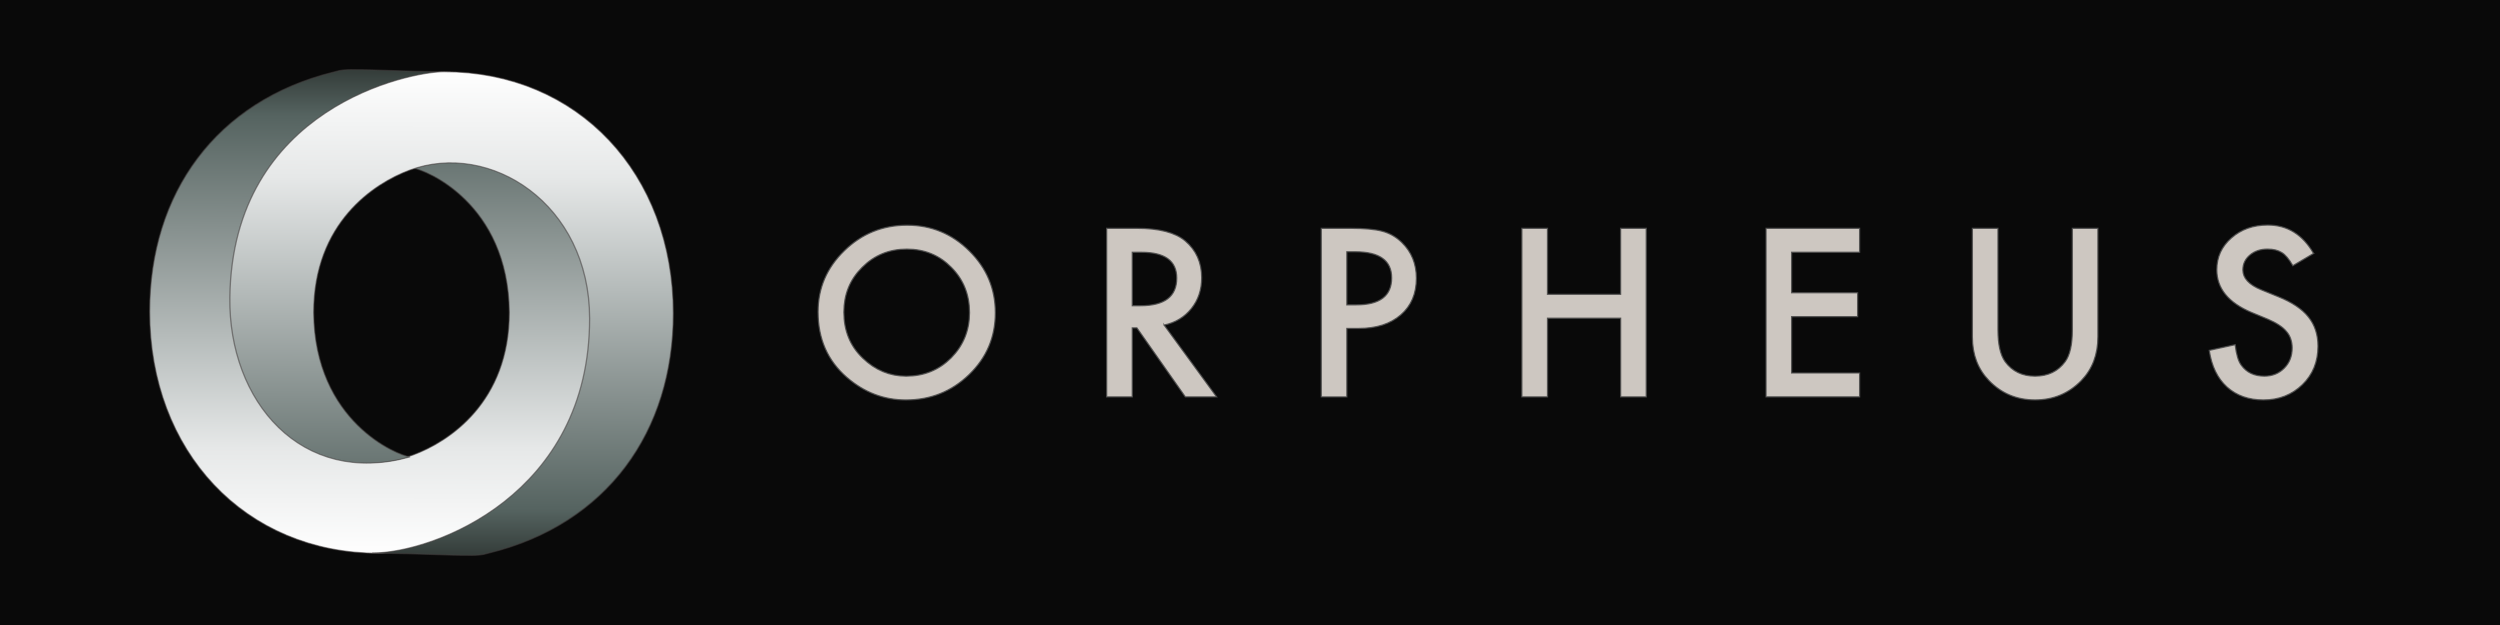
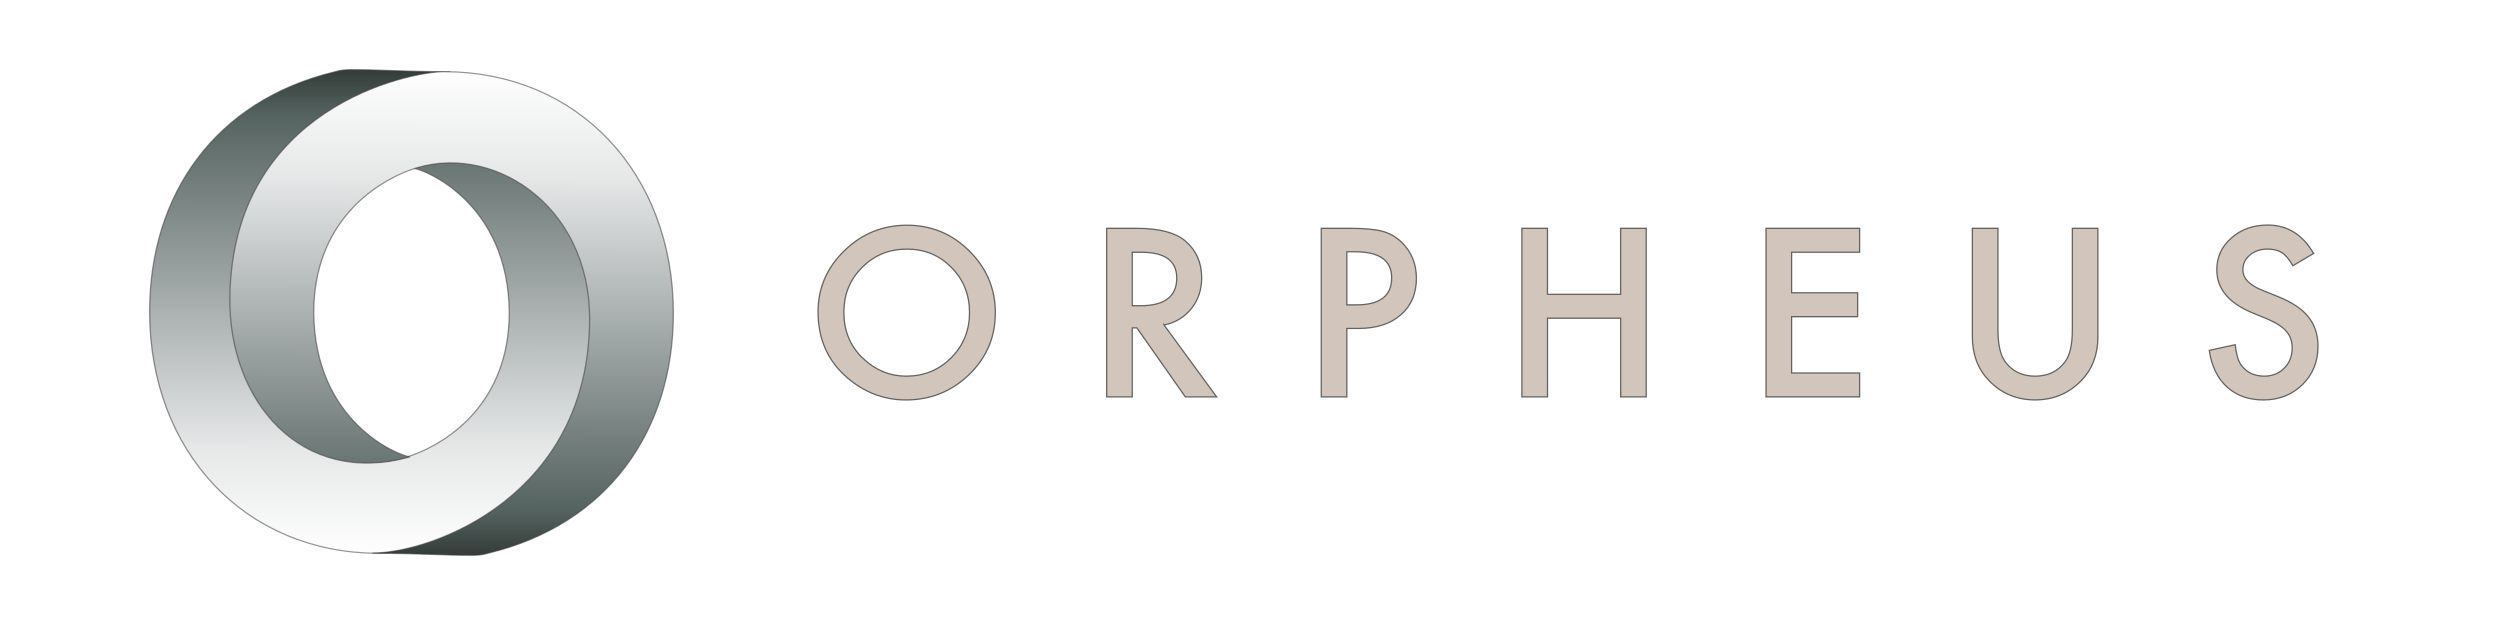
<svg xmlns="http://www.w3.org/2000/svg" xmlns:xlink="http://www.w3.org/1999/xlink" width="200" height="50" version="1.1" id="svg5" xml:space="preserve">
  <defs id="defs2">
    <linearGradient id="A" x1="66.047" y1="158.404" x2="66.256" y2="-1.725" gradientUnits="userSpaceOnUse" gradientTransform="translate(15.52808)">
      <stop offset="0" stop-color="#cad6d6" stop-opacity=".927" id="stop1" style="stop-color:#fdfdfd;stop-opacity:1;" />
      <stop offset="0.207" stop-color="#cad6d6" stop-opacity=".927" id="stop5" style="stop-color:#e6e8e8;stop-opacity:1;" />
      <stop offset="0.896" stop-color="#cad6d6" stop-opacity=".927" id="stop3" style="stop-color:#556360;stop-opacity:1;" />
      <stop stop-color="#19191a" offset="1" id="stop2" style="stop-color:#303835;stop-opacity:1;" />
    </linearGradient>
  </defs>
-   <path d="M0 0h200v50H0z" fill="#050505" fill-opacity=".98" id="path2" />
  <g transform="matrix(0.273098,0,0,0.273098,-38.16724,-15.81102)" id="g5">
    <g transform="matrix(0.9618173,0,0,0.8845591,168.6592,78.45142)" stroke-width="0.406" id="g4">
      <path d="M 95.705,32.442 C 128.883,22.316 151.03,50.89 150.603,85.23 149.818,148.273 95.728,160 85.364,160 c -40.892,0 -69.836,-33.796 -69.836,-80.036 0,-39.185 20.232,-69.824 56.049,-79.333 0.569,-0.151 1.138,-0.334 1.715,-0.481 0.543,-0.138 1.784,-0.283 2.642,-0.298 0.296,-0.005 0.589,-0.009 0.872,-0.011 8.916,-0.036 13.335,0.533 30.447,0.74 C 88.58,0.649 41.03,19.764 41.03,78.251 c 0,38.141 30.413,58.96 54.792,49.138 C 106.736,122.992 125.054,109.904 125.054,80.218 124.768,44.024 99.491,32.926 95.705,32.442 Z" fill="url(#A)" id="B" fill-rule="evenodd" stroke="#3f3a3a" stroke-width="0.406" stroke-dasharray="none" style="display:inline;fill:url(#A);stroke:#423d3d;stroke-opacity:0.55" />
      <use xlink:href="#B" transform="rotate(180,95.27808,80.25)" id="use3" style="display:inline;fill:#3f3a3a;stroke:#3f3a3a" x="0" y="0" />
    </g>
-     <path d="m 379.396,149.239 q 0,-10.417 7.693,-17.895 7.657,-7.478 18.395,-7.478 10.623,0 18.218,7.54 7.622,7.549 7.622,18.124 0,10.654 -7.657,18.071 -7.693,7.452 -18.564,7.452 -9.623,0 -17.28,-6.616 -8.428,-7.329 -8.428,-19.188 z m 7.56,0.106 q 0,8.182 5.533,13.461 5.506,5.279 12.712,5.279 7.817,0 13.19,-5.367 5.373,-5.446 5.373,-13.25 0,-7.892 -5.311,-13.232 -5.276,-5.367 -13.057,-5.367 -7.755,0 -13.102,5.367 -5.338,5.305 -5.338,13.109 z m 93.809,3.765 15.386,21.045 h -9.171 L 472.79,153.946 h -1.354 v 20.209 h -7.498 v -49.374 h 8.79 q 9.844,0 14.217,3.678 4.825,4.1 4.825,10.813 0,5.244 -3.019,9.018 -3.028,3.774 -7.985,4.83 z m -9.33,-5.657 h 2.39 q 10.641,0 10.641,-8.094 0,-7.566 -10.357,-7.566 h -2.673 z m 62.861,6.651 v 20.059 h -7.498 v -49.383 h 8.498 q 6.241,0 9.428,0.871 3.213,0.862 5.666,3.255 4.276,4.161 4.276,10.496 0,6.774 -4.568,10.733 -4.577,3.968 -12.323,3.968 z m 0,-6.906 h 2.797 q 10.331,0 10.331,-7.892 0,-7.654 -10.649,-7.654 h -2.479 z m 58.771,-3.097 h 21.423 v -19.32 h 7.507 v 49.374 h -7.498 v -23.05 h -21.423 v 23.05 h -7.507 v -49.374 h 7.498 z m 91.437,-12.317 h -19.918 v 11.868 h 19.334 v 7.003 h -19.334 v 16.496 h 19.918 v 7.003 h -27.416 v -49.374 h 27.416 z m 40.526,-7.003 v 29.737 q 0,6.37 2.089,9.308 3.125,4.258 8.782,4.258 5.701,0 8.817,-4.258 2.098,-2.842 2.098,-9.299 v -29.746 h 7.489 v 31.778 q 0,7.804 -4.887,12.854 -5.506,5.631 -13.518,5.631 -8.011,0 -13.473,-5.631 -4.895,-5.05 -4.895,-12.845 v -31.787 z m 92.464,7.355 -6.082,3.59 q -1.709,-2.947 -3.249,-3.845 -1.611,-1.021 -4.161,-1.021 -3.116,0 -5.179,1.76 -2.054,1.724 -2.054,4.346 0,3.616 5.4,5.824 l 4.957,2.015 q 6.055,2.428 8.852,5.947 2.797,3.484 2.797,8.569 0,6.81 -4.568,11.261 -4.603,4.469 -11.42,4.469 -6.471,0 -10.685,-3.801 -4.152,-3.809 -5.179,-10.716 l 7.587,-1.663 q 0.522,4.346 1.806,6.009 2.319,3.202 6.754,3.202 3.506,0 5.825,-2.34 2.319,-2.331 2.319,-5.912 0,-1.443 -0.416,-2.622 -0.39,-1.214 -1.257,-2.199 -0.841,-1.029 -2.187,-1.892 -1.354,-0.897 -3.222,-1.698 l -4.789,-1.98 q -10.207,-4.285 -10.207,-12.537 0,-5.56 4.285,-9.308 4.276,-3.774 10.649,-3.774 8.587,0 13.42,8.314 z" stroke-opacity="0.84" fill="#c8c4b7" stroke="#4d4d4d" stroke-width="0.378" id="path4" style="fill:#e7e1da;fill-opacity:0.88" />
+     <path d="m 379.396,149.239 q 0,-10.417 7.693,-17.895 7.657,-7.478 18.395,-7.478 10.623,0 18.218,7.54 7.622,7.549 7.622,18.124 0,10.654 -7.657,18.071 -7.693,7.452 -18.564,7.452 -9.623,0 -17.28,-6.616 -8.428,-7.329 -8.428,-19.188 z m 7.56,0.106 q 0,8.182 5.533,13.461 5.506,5.279 12.712,5.279 7.817,0 13.19,-5.367 5.373,-5.446 5.373,-13.25 0,-7.892 -5.311,-13.232 -5.276,-5.367 -13.057,-5.367 -7.755,0 -13.102,5.367 -5.338,5.305 -5.338,13.109 z m 93.809,3.765 15.386,21.045 h -9.171 L 472.79,153.946 h -1.354 v 20.209 h -7.498 v -49.374 h 8.79 q 9.844,0 14.217,3.678 4.825,4.1 4.825,10.813 0,5.244 -3.019,9.018 -3.028,3.774 -7.985,4.83 z m -9.33,-5.657 h 2.39 q 10.641,0 10.641,-8.094 0,-7.566 -10.357,-7.566 h -2.673 z m 62.861,6.651 v 20.059 h -7.498 v -49.383 h 8.498 q 6.241,0 9.428,0.871 3.213,0.862 5.666,3.255 4.276,4.161 4.276,10.496 0,6.774 -4.568,10.733 -4.577,3.968 -12.323,3.968 z m 0,-6.906 h 2.797 q 10.331,0 10.331,-7.892 0,-7.654 -10.649,-7.654 h -2.479 z m 58.771,-3.097 h 21.423 v -19.32 h 7.507 v 49.374 h -7.498 v -23.05 h -21.423 v 23.05 h -7.507 v -49.374 h 7.498 z m 91.437,-12.317 h -19.918 v 11.868 h 19.334 v 7.003 h -19.334 v 16.496 h 19.918 v 7.003 h -27.416 v -49.374 h 27.416 z m 40.526,-7.003 v 29.737 q 0,6.37 2.089,9.308 3.125,4.258 8.782,4.258 5.701,0 8.817,-4.258 2.098,-2.842 2.098,-9.299 v -29.746 h 7.489 v 31.778 q 0,7.804 -4.887,12.854 -5.506,5.631 -13.518,5.631 -8.011,0 -13.473,-5.631 -4.895,-5.05 -4.895,-12.845 v -31.787 z m 92.464,7.355 -6.082,3.59 q -1.709,-2.947 -3.249,-3.845 -1.611,-1.021 -4.161,-1.021 -3.116,0 -5.179,1.76 -2.054,1.724 -2.054,4.346 0,3.616 5.4,5.824 l 4.957,2.015 q 6.055,2.428 8.852,5.947 2.797,3.484 2.797,8.569 0,6.81 -4.568,11.261 -4.603,4.469 -11.42,4.469 -6.471,0 -10.685,-3.801 -4.152,-3.809 -5.179,-10.716 l 7.587,-1.663 q 0.522,4.346 1.806,6.009 2.319,3.202 6.754,3.202 3.506,0 5.825,-2.34 2.319,-2.331 2.319,-5.912 0,-1.443 -0.416,-2.622 -0.39,-1.214 -1.257,-2.199 -0.841,-1.029 -2.187,-1.892 -1.354,-0.897 -3.222,-1.698 l -4.789,-1.98 q -10.207,-4.285 -10.207,-12.537 0,-5.56 4.285,-9.308 4.276,-3.774 10.649,-3.774 8.587,0 13.42,8.314 z" stroke-opacity="0.84" fill="#c8c4b7" stroke="#4d4d4d" stroke-width="0.378" id="path4" style="fill:#d2c6bc;fill-opacity:1" />
  </g>
</svg>
